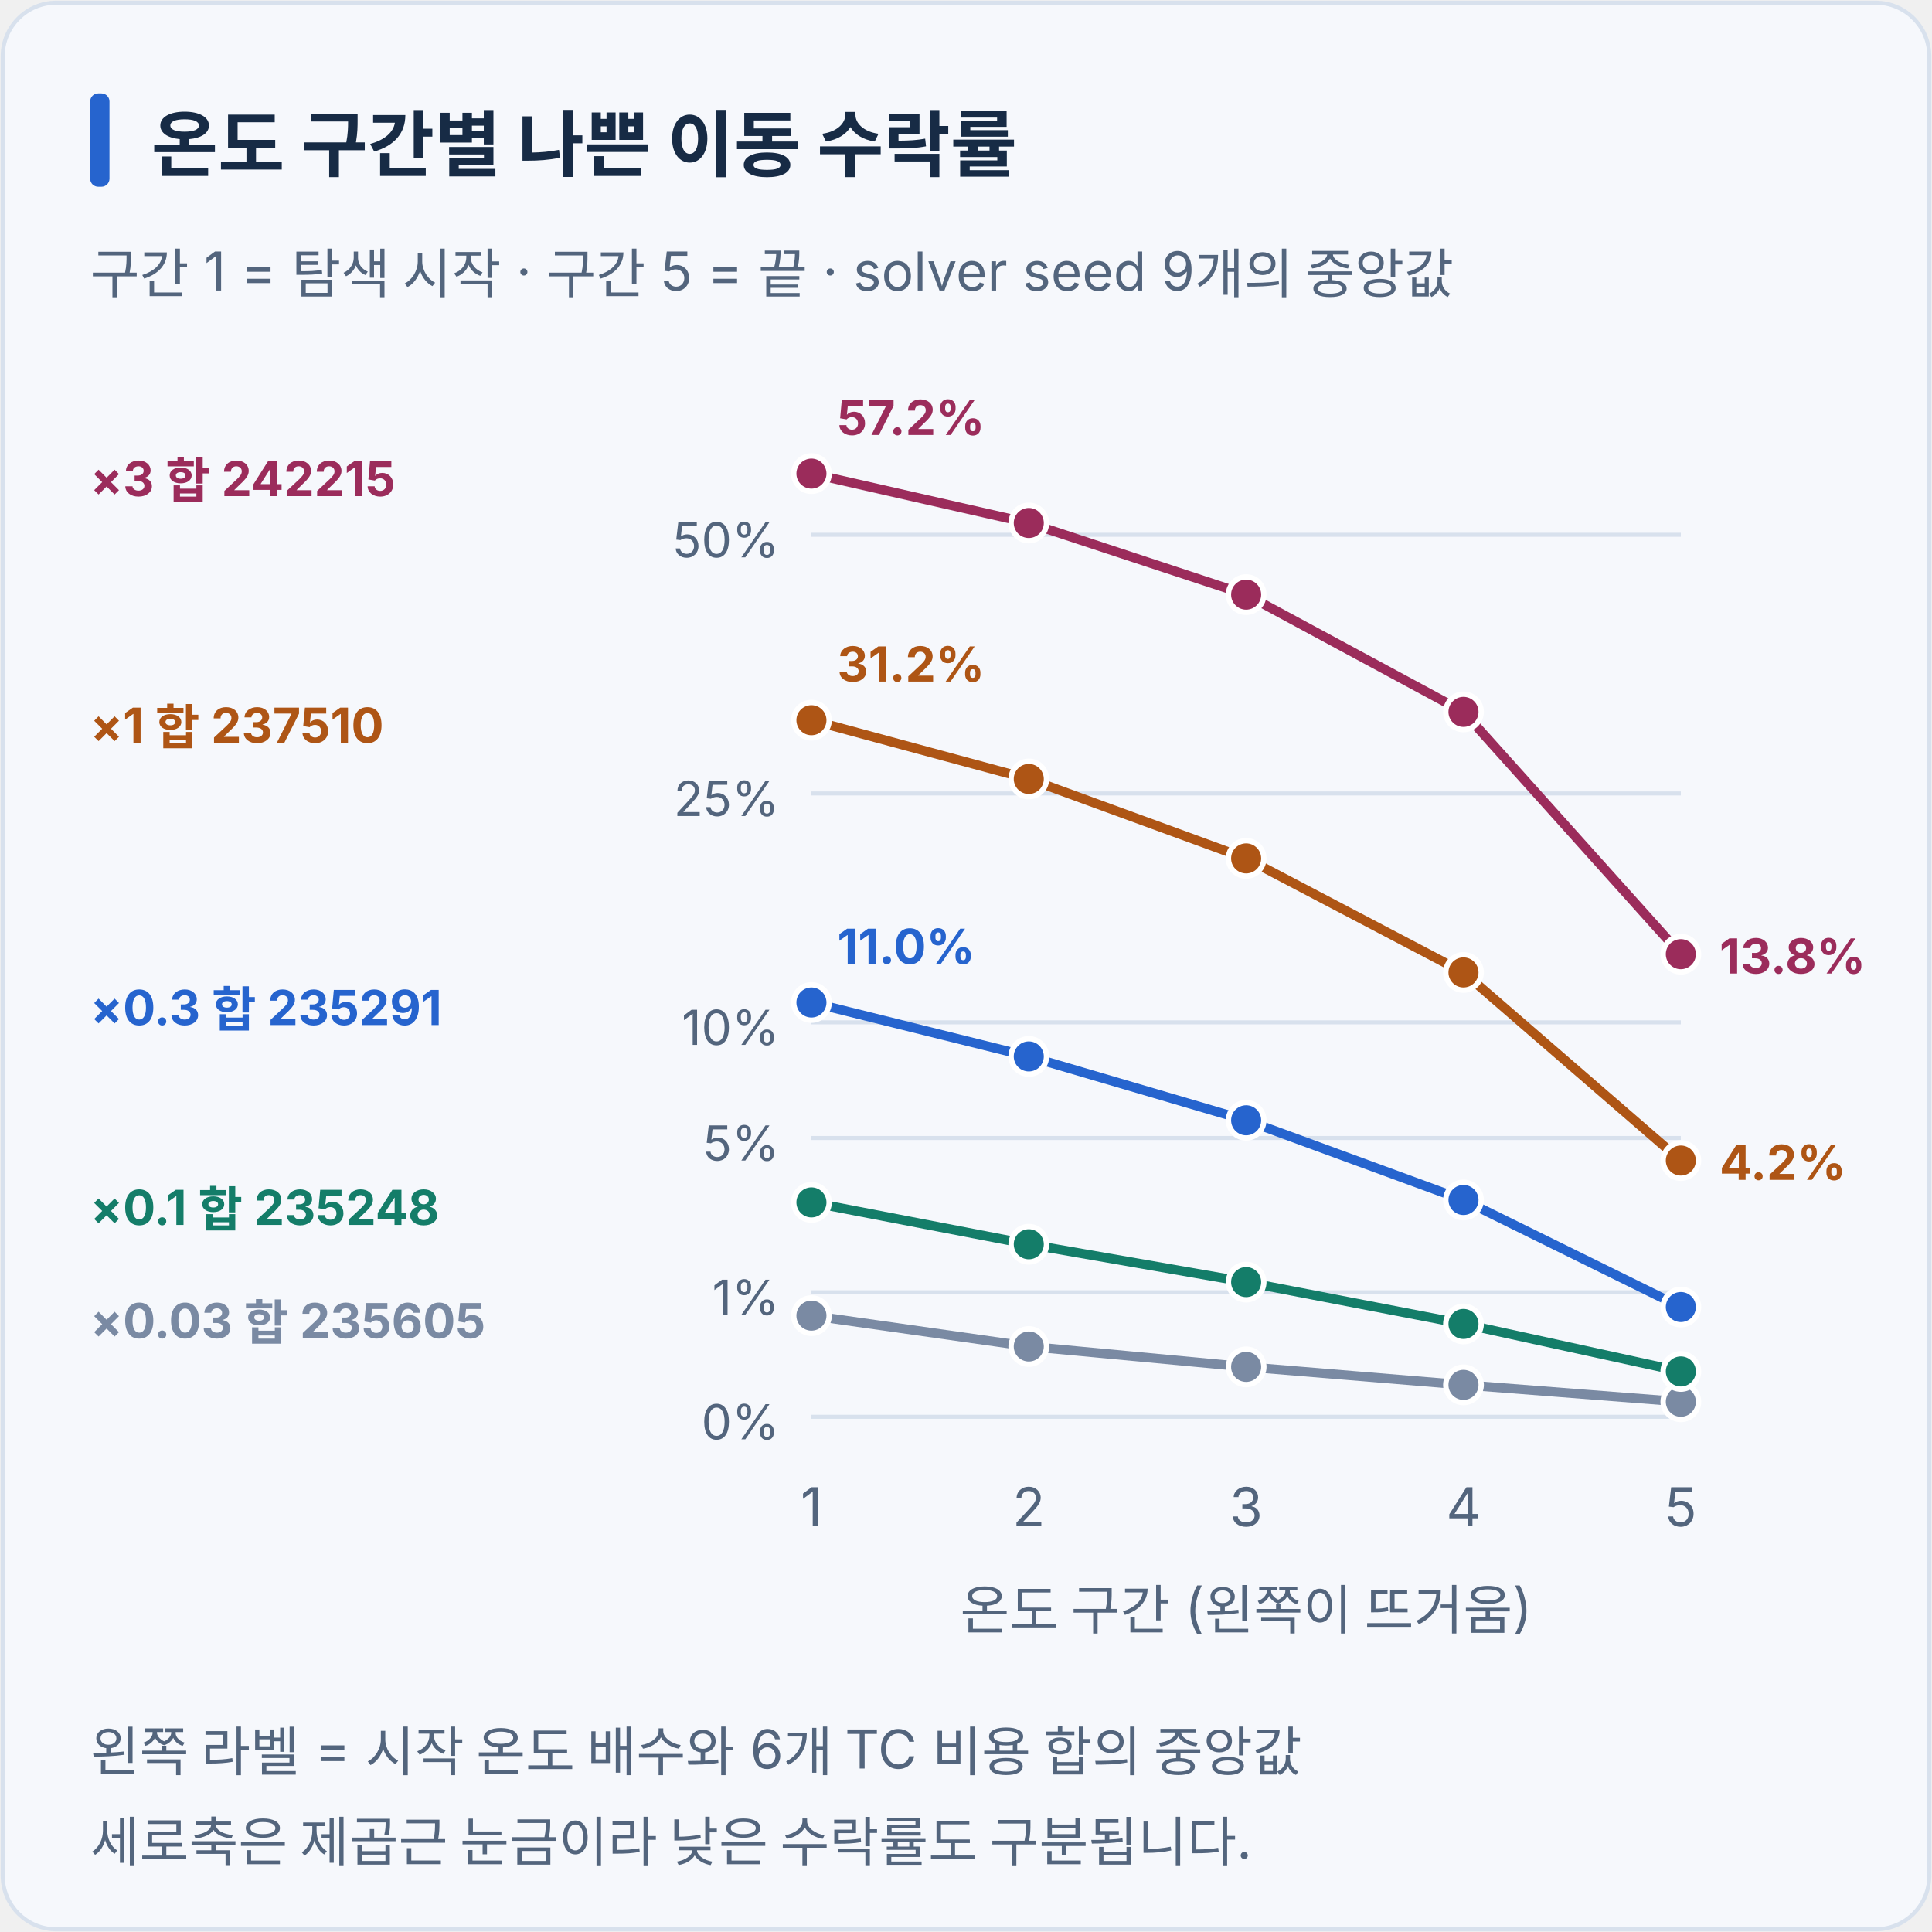
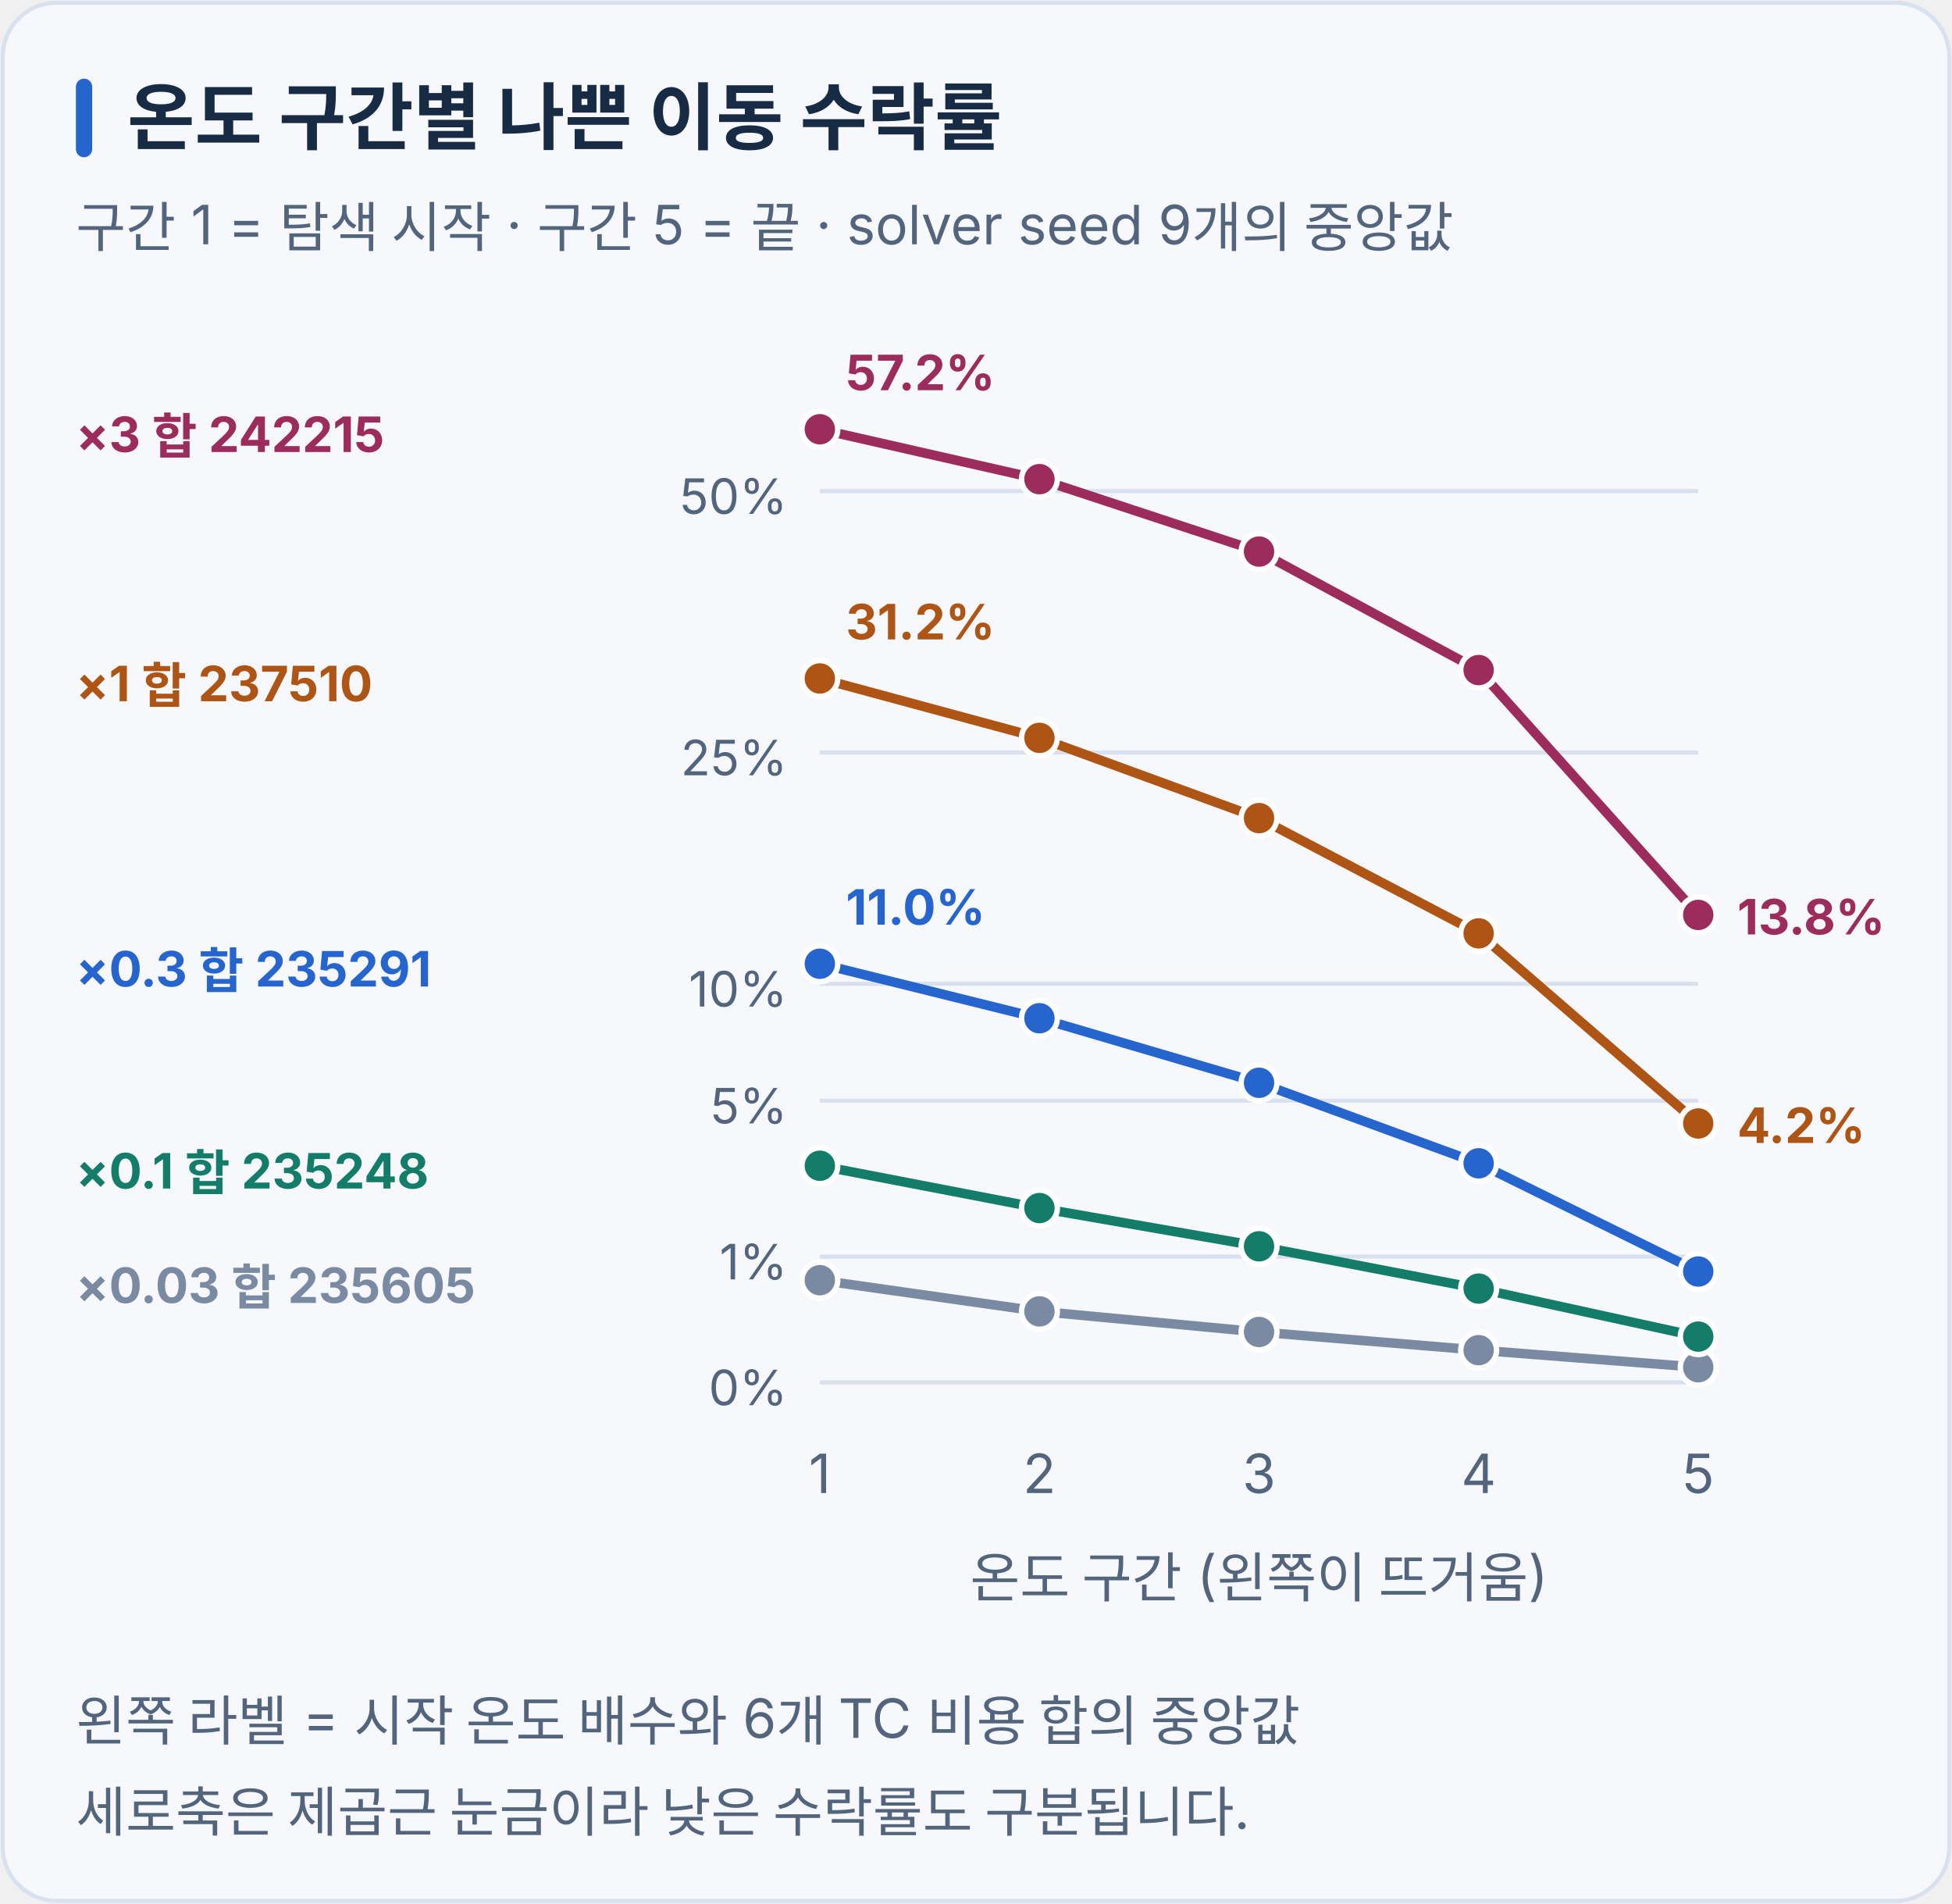
- <svg xmlns="http://www.w3.org/2000/svg" viewBox="0 0 720 720" role="img" aria-labelledby="title desc">
+ <svg xmlns="http://www.w3.org/2000/svg" viewBox="0 0 720 702" role="img" aria-labelledby="title desc">
  <style>text{font-family:-apple-system,BlinkMacSystemFont,"Apple SD Gothic Neo","Noto Sans KR",sans-serif}*{box-sizing:border-box}</style>
-   <rect x="1" y="1" width="718" height="718" rx="20" fill="#f6f8fc" stroke="#d8e1ed" stroke-width="1.5" />
-   <rect x="33.6" y="34.8" width="7.2" height="34.8" rx="3" fill="#2664ce" />
-   <text x="56.4" y="63.6" font-size="27" fill="#172b45" font-weight="750">온도 구간별 나쁜 이동 수락률</text>
-   <text x="33.6" y="109.2" font-size="20" fill="#53657d">구간 1 = 탐색 시작 · 구간 5 = 끝 · solver seed 9개의 중앙값</text>
-   <line x1="302.4" y1="528" x2="626.4" y2="528" stroke="#d8e1ed" stroke-width="1.5" />
-   <text x="290.4" y="536.4" font-size="18" fill="#53657d" text-anchor="end">0%</text>
-   <line x1="302.4" y1="481.6" x2="626.4" y2="481.6" stroke="#d8e1ed" stroke-width="1.5" />
-   <text x="290.4" y="490" font-size="18" fill="#53657d" text-anchor="end">1%</text>
-   <line x1="302.4" y1="424.1" x2="626.4" y2="424.1" stroke="#d8e1ed" stroke-width="1.5" />
-   <text x="290.4" y="432.5" font-size="18" fill="#53657d" text-anchor="end">5%</text>
-   <line x1="302.4" y1="381" x2="626.4" y2="381" stroke="#d8e1ed" stroke-width="1.5" />
-   <text x="290.4" y="389.4" font-size="18" fill="#53657d" text-anchor="end">10%</text>
-   <line x1="302.4" y1="295.7" x2="626.4" y2="295.7" stroke="#d8e1ed" stroke-width="1.5" />
-   <text x="290.4" y="304.1" font-size="18" fill="#53657d" text-anchor="end">25%</text>
-   <line x1="302.4" y1="199.3" x2="626.4" y2="199.3" stroke="#d8e1ed" stroke-width="1.5" />
-   <text x="290.4" y="207.7" font-size="18" fill="#53657d" text-anchor="end">50%</text>
-   <text x="302.4" y="568.8" font-size="20" fill="#53657d" text-anchor="middle">1</text>
-   <text x="383.4" y="568.8" font-size="20" fill="#53657d" text-anchor="middle">2</text>
-   <text x="464.4" y="568.8" font-size="20" fill="#53657d" text-anchor="middle">3</text>
-   <text x="545.4" y="568.8" font-size="20" fill="#53657d" text-anchor="middle">4</text>
-   <text x="626.4" y="568.8" font-size="20" fill="#53657d" text-anchor="middle">5</text>
-   <text x="464.4" y="607.2" font-size="20" fill="#53657d" text-anchor="middle">온도 구간 (왼쪽이 뜨거움)</text>
-   <polyline points="302.4,490.3 383.4,501.8 464.4,509.4 545.4,516.1 626.4,522.4" fill="none" stroke="#7a8aa3" stroke-width="3.5" />
-   <circle cx="302.4" cy="490.3" r="6.6" fill="#7a8aa3" stroke="#ffffff" stroke-width="2" />
-   <circle cx="383.4" cy="501.8" r="6.6" fill="#7a8aa3" stroke="#ffffff" stroke-width="2" />
-   <circle cx="464.4" cy="509.4" r="6.6" fill="#7a8aa3" stroke="#ffffff" stroke-width="2" />
-   <circle cx="545.4" cy="516.1" r="6.6" fill="#7a8aa3" stroke="#ffffff" stroke-width="2" />
-   <circle cx="626.4" cy="522.4" r="6.6" fill="#7a8aa3" stroke="#ffffff" stroke-width="2" />
-   <polyline points="302.4,448.1 383.4,463.7 464.4,477.8 545.4,493.4 626.4,511.1" fill="none" stroke="#147d69" stroke-width="3.5" />
-   <circle cx="302.4" cy="448.1" r="6.6" fill="#147d69" stroke="#ffffff" stroke-width="2" />
-   <circle cx="383.4" cy="463.7" r="6.6" fill="#147d69" stroke="#ffffff" stroke-width="2" />
-   <circle cx="464.4" cy="477.8" r="6.6" fill="#147d69" stroke="#ffffff" stroke-width="2" />
-   <circle cx="545.4" cy="493.4" r="6.6" fill="#147d69" stroke="#ffffff" stroke-width="2" />
-   <circle cx="626.4" cy="511.1" r="6.6" fill="#147d69" stroke="#ffffff" stroke-width="2" />
-   <polyline points="302.4,373.6 383.4,393.7 464.4,417.5 545.4,447.2 626.4,487.1" fill="none" stroke="#2664ce" stroke-width="3.5" />
-   <circle cx="302.4" cy="373.6" r="6.6" fill="#2664ce" stroke="#ffffff" stroke-width="2" />
-   <circle cx="383.4" cy="393.7" r="6.6" fill="#2664ce" stroke="#ffffff" stroke-width="2" />
-   <circle cx="464.4" cy="417.5" r="6.6" fill="#2664ce" stroke="#ffffff" stroke-width="2" />
-   <circle cx="545.4" cy="447.2" r="6.6" fill="#2664ce" stroke="#ffffff" stroke-width="2" />
-   <circle cx="626.4" cy="487.1" r="6.6" fill="#2664ce" stroke="#ffffff" stroke-width="2" />
-   <polyline points="302.4,268.4 383.4,290.3 464.4,319.9 545.4,362.4 626.4,432.5" fill="none" stroke="#ae5515" stroke-width="3.5" />
-   <circle cx="302.4" cy="268.4" r="6.6" fill="#ae5515" stroke="#ffffff" stroke-width="2" />
-   <circle cx="383.4" cy="290.3" r="6.6" fill="#ae5515" stroke="#ffffff" stroke-width="2" />
-   <circle cx="464.4" cy="319.9" r="6.6" fill="#ae5515" stroke="#ffffff" stroke-width="2" />
-   <circle cx="545.4" cy="362.4" r="6.6" fill="#ae5515" stroke="#ffffff" stroke-width="2" />
-   <circle cx="626.4" cy="432.5" r="6.6" fill="#ae5515" stroke="#ffffff" stroke-width="2" />
-   <polyline points="302.4,176.5 383.4,194.9 464.4,221.6 545.4,265.3 626.4,355.6" fill="none" stroke="#9b2c5b" stroke-width="3.5" />
-   <circle cx="302.4" cy="176.5" r="6.6" fill="#9b2c5b" stroke="#ffffff" stroke-width="2" />
-   <circle cx="383.4" cy="194.9" r="6.6" fill="#9b2c5b" stroke="#ffffff" stroke-width="2" />
-   <circle cx="464.4" cy="221.6" r="6.6" fill="#9b2c5b" stroke="#ffffff" stroke-width="2" />
-   <circle cx="545.4" cy="265.3" r="6.6" fill="#9b2c5b" stroke="#ffffff" stroke-width="2" />
-   <circle cx="626.4" cy="355.6" r="6.6" fill="#9b2c5b" stroke="#ffffff" stroke-width="2" />
-   <text x="33.6" y="184.9" font-size="18" fill="#9b2c5b" font-weight="700">×3  합 242215</text>
-   <text x="33.6" y="276.8" font-size="18" fill="#ae5515" font-weight="700">×1  합 237510</text>
-   <text x="33.6" y="382" font-size="18" fill="#2664ce" font-weight="700">×0.3  합 235291</text>
-   <text x="33.6" y="456.5" font-size="18" fill="#147d69" font-weight="700">×0.1  합 235248</text>
-   <text x="33.6" y="498.7" font-size="18" fill="#7a8aa3" font-weight="700">×0.03  합 235605</text>
-   <text x="33.6" y="660" font-size="20" fill="#53657d">왼쪽 라벨 = 시작 온도 배수와 6개 TC 비용 합의 중앙값</text>
-   <text x="33.6" y="693.6" font-size="20" fill="#53657d">세로축은 제곱근 눈금이라 낮은 수락률도 구분됩니다.</text>
-   <text x="312" y="359.2" font-size="18" fill="#2664ce" font-weight="700">11.0%</text>
-   <text x="312" y="254" font-size="18" fill="#ae5515" font-weight="700">31.2%</text>
-   <text x="640.8" y="439.7" font-size="18" fill="#ae5515" font-weight="700">4.2%</text>
-   <text x="312" y="162.1" font-size="18" fill="#9b2c5b" font-weight="700">57.2%</text>
-   <text x="640.8" y="362.8" font-size="18" fill="#9b2c5b" font-weight="700">13.8%</text>
+   <rect x="1" y="1" width="718" height="700" rx="20" fill="#f6f8fc" stroke="#d8e1ed" stroke-width="1.5" />
+   <rect x="28" y="29" width="6" height="29" rx="3" fill="#2664ce" />
+   <text x="47" y="53" font-size="27" fill="#172b45" font-weight="750">온도 구간별 나쁜 이동 수락률</text>
+   <text x="28" y="91" font-size="20" fill="#53657d">구간 1 = 탐색 시작 · 구간 5 = 끝 · solver seed 9개의 중앙값</text>
+   <line x1="302.4" y1="509.8" x2="626.4" y2="509.8" stroke="#d8e1ed" stroke-width="1.5" />
+   <text x="290.4" y="518.2" font-size="18" fill="#53657d" text-anchor="end">0%</text>
+   <line x1="302.4" y1="463.4" x2="626.4" y2="463.4" stroke="#d8e1ed" stroke-width="1.5" />
+   <text x="290.4" y="471.8" font-size="18" fill="#53657d" text-anchor="end">1%</text>
+   <line x1="302.4" y1="405.9" x2="626.4" y2="405.9" stroke="#d8e1ed" stroke-width="1.5" />
+   <text x="290.4" y="414.3" font-size="18" fill="#53657d" text-anchor="end">5%</text>
+   <line x1="302.4" y1="362.8" x2="626.4" y2="362.8" stroke="#d8e1ed" stroke-width="1.5" />
+   <text x="290.4" y="371.2" font-size="18" fill="#53657d" text-anchor="end">10%</text>
+   <line x1="302.4" y1="277.5" x2="626.4" y2="277.5" stroke="#d8e1ed" stroke-width="1.5" />
+   <text x="290.4" y="285.9" font-size="18" fill="#53657d" text-anchor="end">25%</text>
+   <line x1="302.4" y1="181.1" x2="626.4" y2="181.1" stroke="#d8e1ed" stroke-width="1.5" />
+   <text x="290.4" y="189.5" font-size="18" fill="#53657d" text-anchor="end">50%</text>
+   <text x="302.4" y="550.6" font-size="20" fill="#53657d" text-anchor="middle">1</text>
+   <text x="383.4" y="550.6" font-size="20" fill="#53657d" text-anchor="middle">2</text>
+   <text x="464.4" y="550.6" font-size="20" fill="#53657d" text-anchor="middle">3</text>
+   <text x="545.4" y="550.6" font-size="20" fill="#53657d" text-anchor="middle">4</text>
+   <text x="626.4" y="550.6" font-size="20" fill="#53657d" text-anchor="middle">5</text>
+   <text x="464.4" y="589" font-size="20" fill="#53657d" text-anchor="middle">온도 구간 (왼쪽이 뜨거움)</text>
+   <polyline points="302.4,472.1 383.4,483.6 464.4,491.2 545.4,497.9 626.4,504.2" fill="none" stroke="#7a8aa3" stroke-width="3.5" />
+   <circle cx="302.4" cy="472.1" r="6.6" fill="#7a8aa3" stroke="#ffffff" stroke-width="2" />
+   <circle cx="383.4" cy="483.6" r="6.6" fill="#7a8aa3" stroke="#ffffff" stroke-width="2" />
+   <circle cx="464.4" cy="491.2" r="6.6" fill="#7a8aa3" stroke="#ffffff" stroke-width="2" />
+   <circle cx="545.4" cy="497.9" r="6.6" fill="#7a8aa3" stroke="#ffffff" stroke-width="2" />
+   <circle cx="626.4" cy="504.2" r="6.6" fill="#7a8aa3" stroke="#ffffff" stroke-width="2" />
+   <polyline points="302.4,429.9 383.4,445.5 464.4,459.6 545.4,475.2 626.4,492.9" fill="none" stroke="#147d69" stroke-width="3.5" />
+   <circle cx="302.4" cy="429.9" r="6.6" fill="#147d69" stroke="#ffffff" stroke-width="2" />
+   <circle cx="383.4" cy="445.5" r="6.6" fill="#147d69" stroke="#ffffff" stroke-width="2" />
+   <circle cx="464.4" cy="459.6" r="6.6" fill="#147d69" stroke="#ffffff" stroke-width="2" />
+   <circle cx="545.4" cy="475.2" r="6.6" fill="#147d69" stroke="#ffffff" stroke-width="2" />
+   <circle cx="626.4" cy="492.9" r="6.6" fill="#147d69" stroke="#ffffff" stroke-width="2" />
+   <polyline points="302.4,355.4 383.4,375.5 464.4,399.3 545.4,429.0 626.4,468.9" fill="none" stroke="#2664ce" stroke-width="3.5" />
+   <circle cx="302.4" cy="355.4" r="6.6" fill="#2664ce" stroke="#ffffff" stroke-width="2" />
+   <circle cx="383.4" cy="375.5" r="6.6" fill="#2664ce" stroke="#ffffff" stroke-width="2" />
+   <circle cx="464.4" cy="399.3" r="6.6" fill="#2664ce" stroke="#ffffff" stroke-width="2" />
+   <circle cx="545.4" cy="429" r="6.6" fill="#2664ce" stroke="#ffffff" stroke-width="2" />
+   <circle cx="626.4" cy="468.9" r="6.6" fill="#2664ce" stroke="#ffffff" stroke-width="2" />
+   <polyline points="302.4,250.2 383.4,272.1 464.4,301.7 545.4,344.2 626.4,414.3" fill="none" stroke="#ae5515" stroke-width="3.5" />
+   <circle cx="302.4" cy="250.2" r="6.6" fill="#ae5515" stroke="#ffffff" stroke-width="2" />
+   <circle cx="383.4" cy="272.1" r="6.6" fill="#ae5515" stroke="#ffffff" stroke-width="2" />
+   <circle cx="464.4" cy="301.7" r="6.6" fill="#ae5515" stroke="#ffffff" stroke-width="2" />
+   <circle cx="545.4" cy="344.2" r="6.6" fill="#ae5515" stroke="#ffffff" stroke-width="2" />
+   <circle cx="626.4" cy="414.3" r="6.6" fill="#ae5515" stroke="#ffffff" stroke-width="2" />
+   <polyline points="302.4,158.3 383.4,176.7 464.4,203.4 545.4,247.1 626.4,337.4" fill="none" stroke="#9b2c5b" stroke-width="3.5" />
+   <circle cx="302.4" cy="158.3" r="6.6" fill="#9b2c5b" stroke="#ffffff" stroke-width="2" />
+   <circle cx="383.4" cy="176.7" r="6.6" fill="#9b2c5b" stroke="#ffffff" stroke-width="2" />
+   <circle cx="464.4" cy="203.4" r="6.6" fill="#9b2c5b" stroke="#ffffff" stroke-width="2" />
+   <circle cx="545.4" cy="247.1" r="6.6" fill="#9b2c5b" stroke="#ffffff" stroke-width="2" />
+   <circle cx="626.4" cy="337.4" r="6.6" fill="#9b2c5b" stroke="#ffffff" stroke-width="2" />
+   <text x="28" y="166.7" font-size="18" fill="#9b2c5b" font-weight="700">×3  합 242215</text>
+   <text x="28" y="258.6" font-size="18" fill="#ae5515" font-weight="700">×1  합 237510</text>
+   <text x="28" y="363.8" font-size="18" fill="#2664ce" font-weight="700">×0.3  합 235291</text>
+   <text x="28" y="438.3" font-size="18" fill="#147d69" font-weight="700">×0.1  합 235248</text>
+   <text x="28" y="480.5" font-size="18" fill="#7a8aa3" font-weight="700">×0.03  합 235605</text>
+   <text x="28" y="641.8" font-size="20" fill="#53657d">왼쪽 라벨 = 시작 온도 배수와 6개 TC 비용 합의 중앙값</text>
+   <text x="28" y="675.4" font-size="20" fill="#53657d">세로축은 제곱근 눈금이라 낮은 수락률도 구분됩니다.</text>
+   <text x="312" y="341" font-size="18" fill="#2664ce" font-weight="700">11.0%</text>
+   <text x="312" y="235.8" font-size="18" fill="#ae5515" font-weight="700">31.2%</text>
+   <text x="640.8" y="421.5" font-size="18" fill="#ae5515" font-weight="700">4.2%</text>
+   <text x="312" y="143.9" font-size="18" fill="#9b2c5b" font-weight="700">57.2%</text>
+   <text x="640.8" y="344.6" font-size="18" fill="#9b2c5b" font-weight="700">13.8%</text>
</svg>
